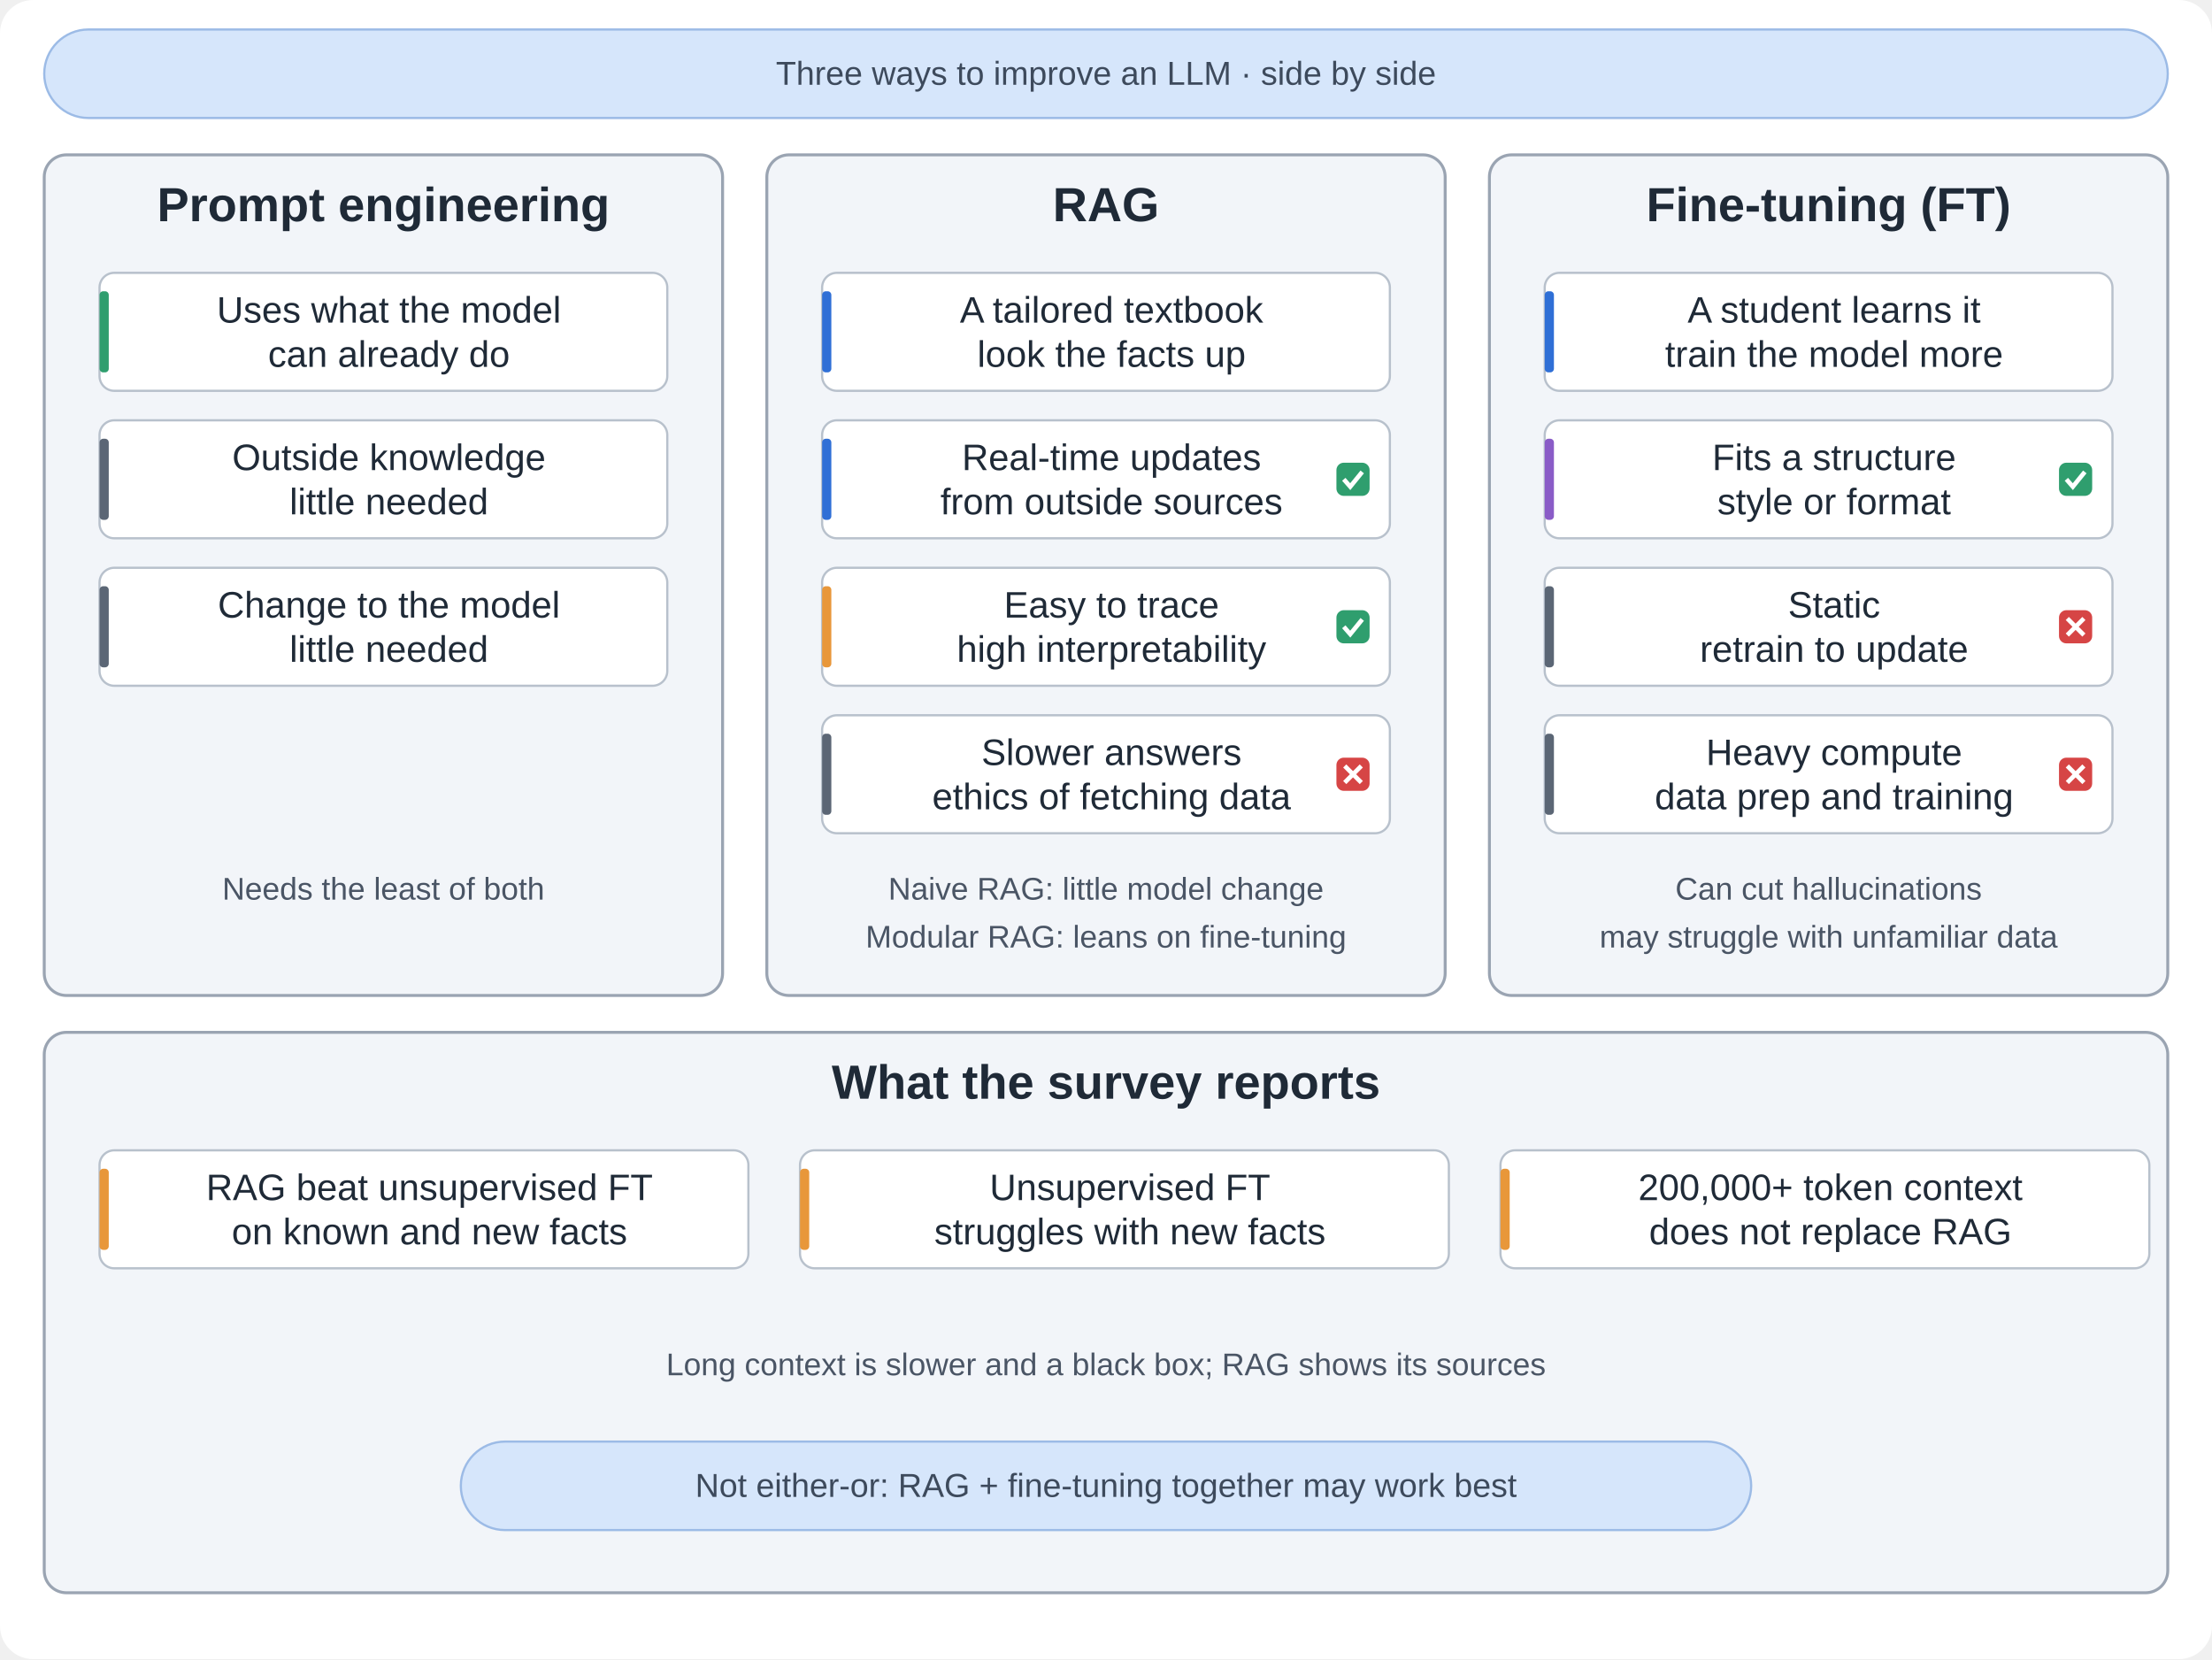
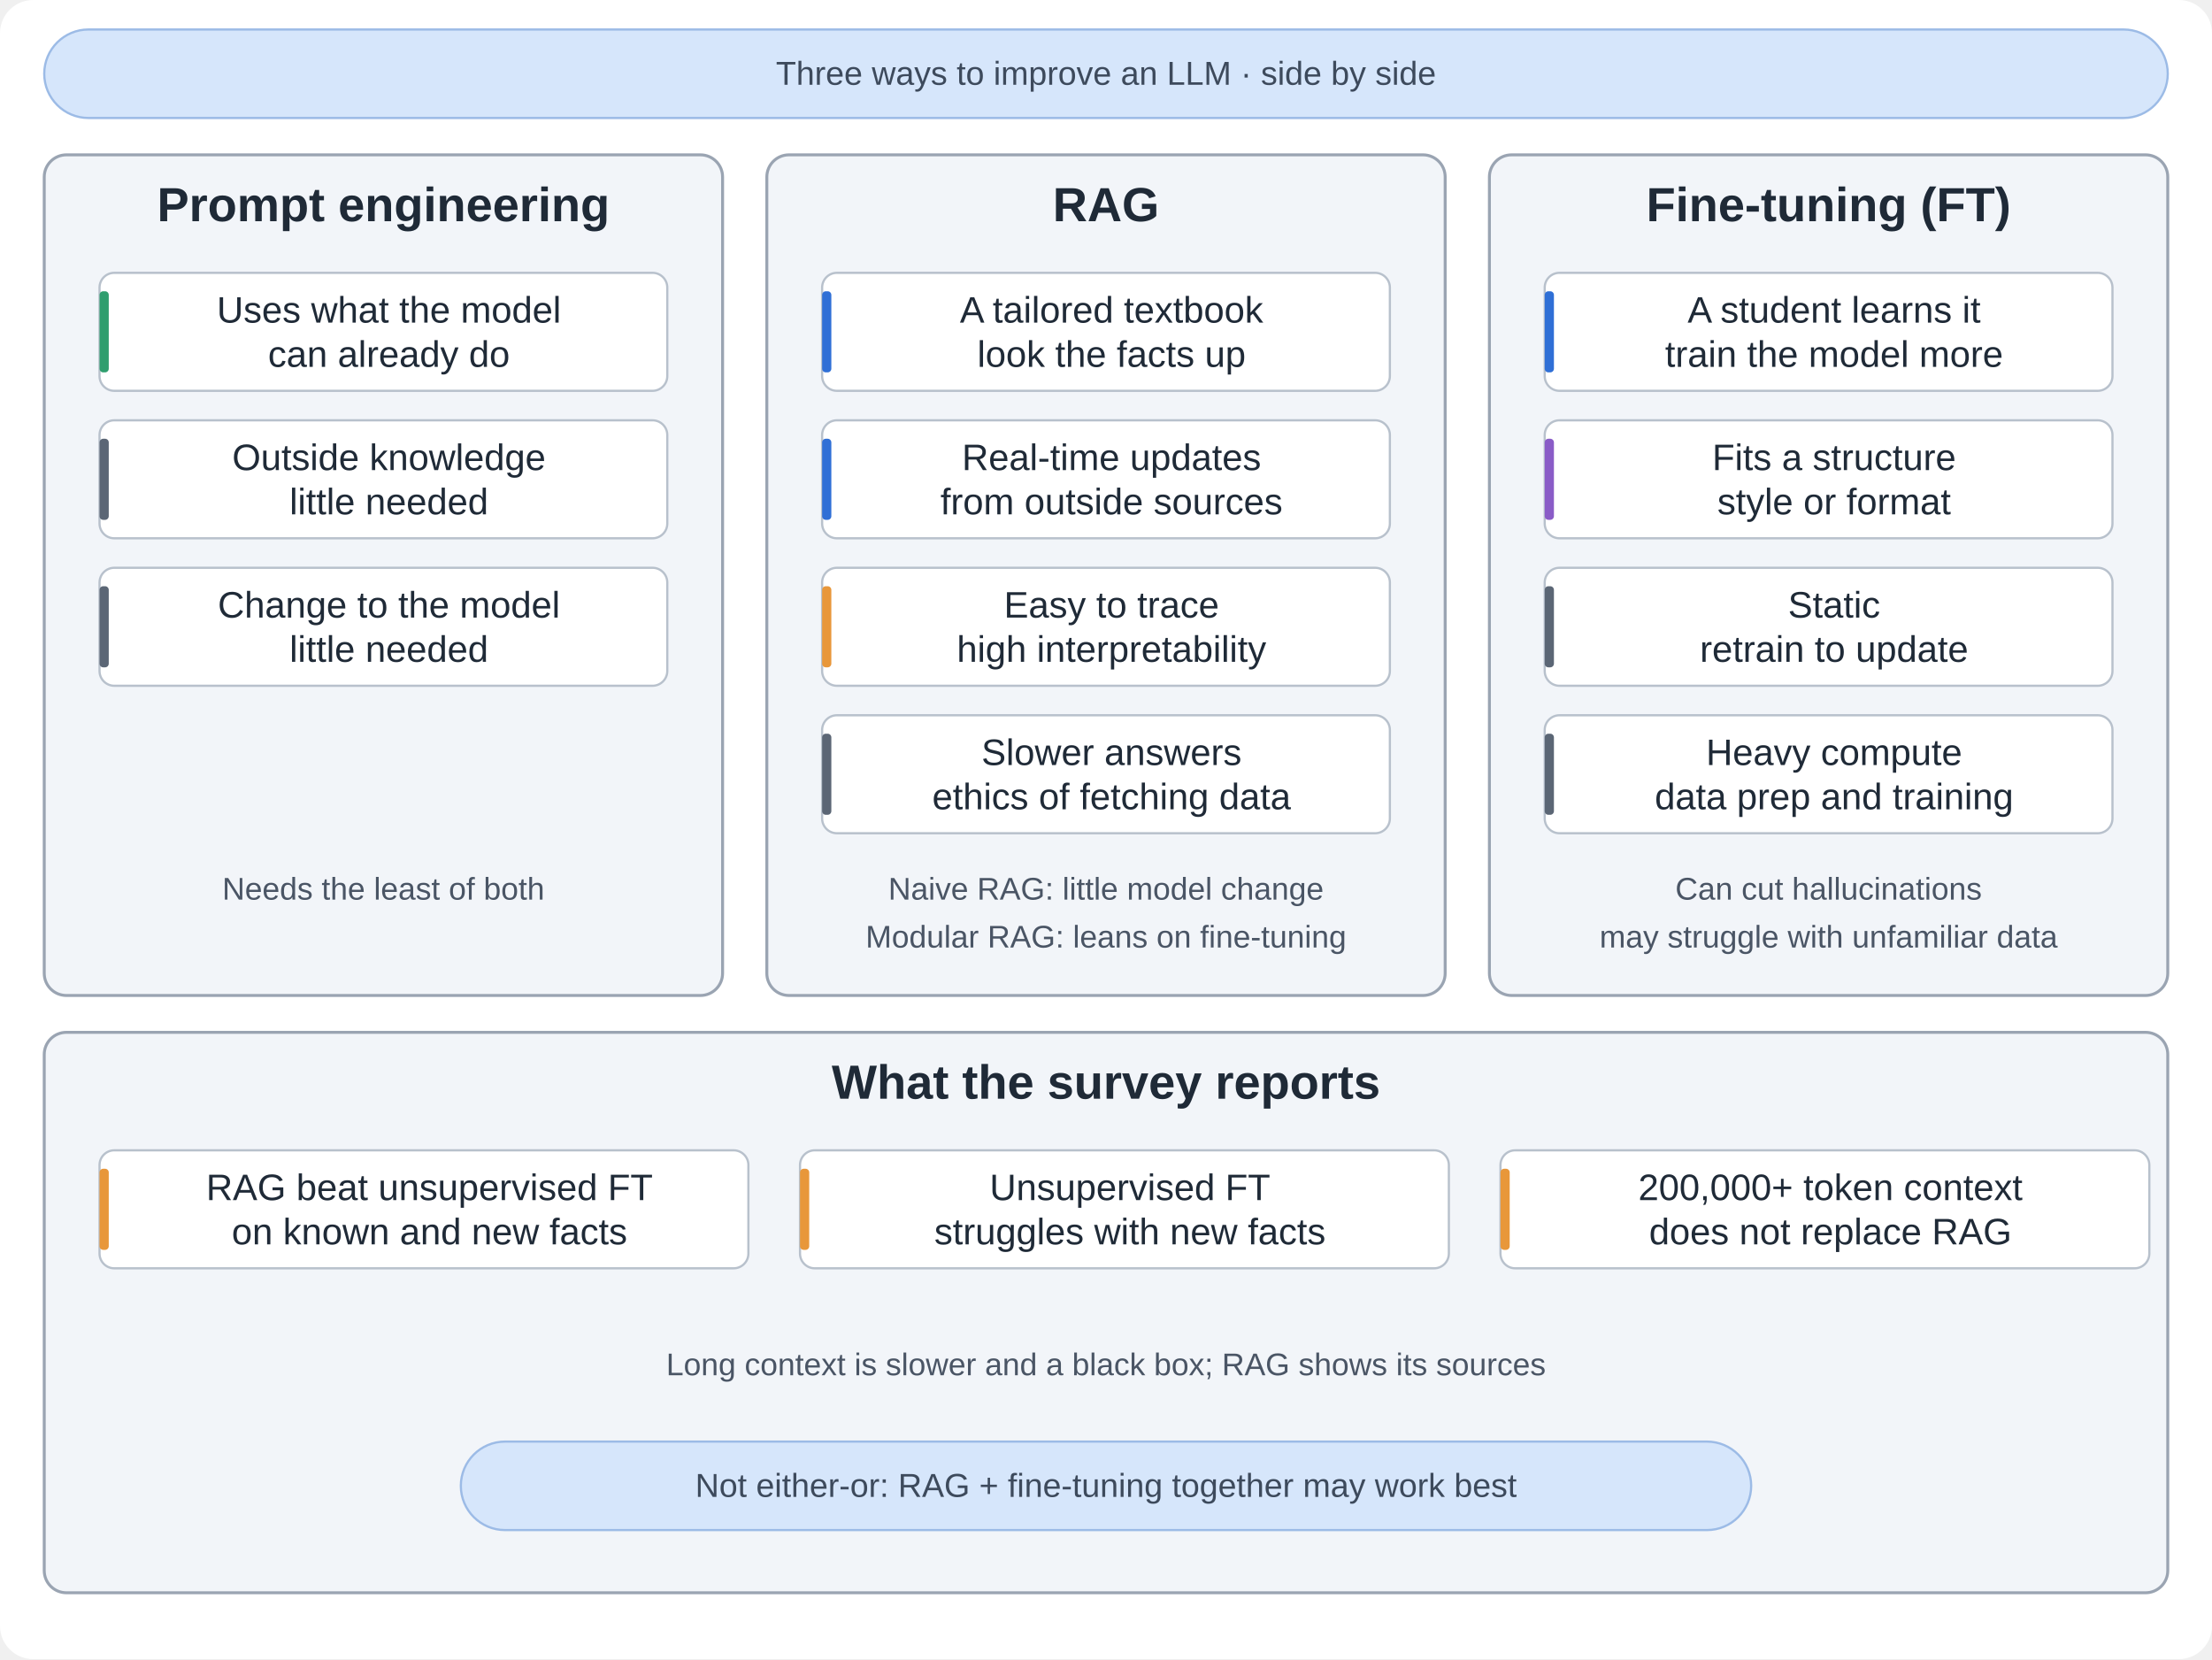
<svg xmlns="http://www.w3.org/2000/svg" viewBox="0 0 1200 900" width="1200" height="900" role="img" aria-labelledby="t d">
  <defs>
    <marker id="arr" viewBox="0 0 10 10" refX="9" refY="5" markerWidth="7" markerHeight="7" orient="auto">
      <path d="M0 0L10 5L0 10z" fill="#5b6675" />
    </marker>
    <marker id="ca" viewBox="0 0 10 10" refX="5" refY="5" markerWidth="6" markerHeight="6" orient="auto">
      <path d="M0 0L10 5L0 10z" fill="#5b6675" />
    </marker>
  </defs>
  <style>
text{font-family:-apple-system,"Helvetica Neue",Arial,"PingFang SC",sans-serif;fill:#1f2a37}
.gt{font-size:26px;font-weight:700}
.st{font-size:20px;font-weight:700}
.ag{font-size:20px}
.q{font-size:18px;fill:#3d4a5c}
.lb{font-size:17px;fill:#4a5565}
.al{font-size:16px;font-weight:600;fill:#3d4a5c;paint-order:stroke;stroke:#ffffff;stroke-width:6px;stroke-linejoin:round}
.grp{fill:#f2f5f9;stroke:#9aa4b2;stroke-width:1.6}
.sub{fill:#e8edf3;stroke:#b8c1cc;stroke-width:1.2}
.agent{fill:#ffffff;stroke:#b8c1cc;stroke-width:1.2}
.human{fill:#d6e6fb;stroke:#9cbbe6;stroke-width:1.2}
.front{fill:#dcf0e0;stroke:#9ccfa8;stroke-width:1.2}
.flow{stroke:#5b6675;stroke-width:2;fill:none;marker-end:url(#arr)}
.back{stroke-dasharray:7 5}
.cyc{stroke:#5b6675;stroke-width:2;fill:none;marker-end:url(#ca)}
.num{fill:#1f2a37}
.numt{font-size:16px;font-weight:700;fill:#ffffff}
</style>
  <rect width="1200" height="900" rx="18" fill="#ffffff" />
  <rect x="24" y="16" width="1152" height="48" rx="24.0" class="human" />
  <text x="600.0" y="46.0" class="q" text-anchor="middle">Three ways to improve an LLM · side by side</text>
  <rect x="24" y="84" width="368" height="456" rx="12" class="grp" />
  <text x="208.0" y="120" class="gt" text-anchor="middle">Prompt engineering</text>
  <rect x="54" y="148" width="308" height="64" rx="8" class="agent" />
  <rect x="54" y="158" width="5" height="44" rx="2" fill="#2f9e6e" />
  <text x="211.0" y="175.0" class="ag" text-anchor="middle">Uses what the model</text>
  <text x="211.0" y="199.0" class="ag" text-anchor="middle">can already do</text>
  <rect x="54" y="228" width="308" height="64" rx="8" class="agent" />
  <rect x="54" y="238" width="5" height="44" rx="2" fill="#5b6675" />
  <text x="211.0" y="255.0" class="ag" text-anchor="middle">Outside knowledge</text>
  <text x="211.0" y="279.0" class="ag" text-anchor="middle">little needed</text>
  <rect x="54" y="308" width="308" height="64" rx="8" class="agent" />
  <rect x="54" y="318" width="5" height="44" rx="2" fill="#5b6675" />
  <text x="211.0" y="335.0" class="ag" text-anchor="middle">Change to the model</text>
  <text x="211.0" y="359.0" class="ag" text-anchor="middle">little needed</text>
  <text x="208.0" y="488" class="lb" text-anchor="middle">Needs the least of both</text>
  <rect x="416" y="84" width="368" height="456" rx="12" class="grp" />
  <text x="600.0" y="120" class="gt" text-anchor="middle">RAG</text>
  <rect x="446" y="148" width="308" height="64" rx="8" class="agent" />
  <rect x="446" y="158" width="5" height="44" rx="2" fill="#2f6fd6" />
  <text x="603.0" y="175.0" class="ag" text-anchor="middle">A tailored textbook</text>
  <text x="603.0" y="199.0" class="ag" text-anchor="middle">look the facts up</text>
  <rect x="446" y="228" width="308" height="64" rx="8" class="agent" />
  <rect x="446" y="238" width="5" height="44" rx="2" fill="#2f6fd6" />
  <text x="603.0" y="255.0" class="ag" text-anchor="middle">Real-time updates</text>
  <text x="603.0" y="279.0" class="ag" text-anchor="middle">from outside sources</text>
  <rect x="446" y="308" width="308" height="64" rx="8" class="agent" />
  <rect x="446" y="318" width="5" height="44" rx="2" fill="#e8973a" />
  <text x="603.0" y="335.0" class="ag" text-anchor="middle">Easy to trace</text>
  <text x="603.0" y="359.0" class="ag" text-anchor="middle">high interpretability</text>
  <rect x="446" y="388" width="308" height="64" rx="8" class="agent" />
  <rect x="446" y="398" width="5" height="44" rx="2" fill="#5b6675" />
  <text x="603.0" y="415.0" class="ag" text-anchor="middle">Slower answers</text>
  <text x="603.0" y="439.0" class="ag" text-anchor="middle">ethics of fetching data</text>
-   <g transform="translate(734 260)">
-     <rect x="-9" y="-9" width="18" height="18" rx="4" fill="#2f9e6e" />
-     <path d="M-5 0l3.5 4 6.5-8" stroke="#fff" stroke-width="2.4" fill="none" />
-   </g>
-   <g transform="translate(734 340)">
-     <rect x="-9" y="-9" width="18" height="18" rx="4" fill="#2f9e6e" />
-     <path d="M-5 0l3.5 4 6.5-8" stroke="#fff" stroke-width="2.4" fill="none" />
-   </g>
-   <g transform="translate(734 420)">
-     <rect x="-9" y="-9" width="18" height="18" rx="4" fill="#d64545" />
-     <path d="M-4.5-4.5l9 9M4.5-4.5l-9 9" stroke="#fff" stroke-width="2.4" />
-   </g>
  <text x="600.0" y="488" class="lb" text-anchor="middle">Naive RAG: little model change</text>
  <text x="600.0" y="514" class="lb" text-anchor="middle">Modular RAG: leans on fine-tuning</text>
  <rect x="808" y="84" width="368" height="456" rx="12" class="grp" />
  <text x="992.0" y="120" class="gt" text-anchor="middle">Fine-tuning (FT)</text>
  <rect x="838" y="148" width="308" height="64" rx="8" class="agent" />
  <rect x="838" y="158" width="5" height="44" rx="2" fill="#2f6fd6" />
  <text x="995.0" y="175.0" class="ag" text-anchor="middle">A student learns it</text>
  <text x="995.0" y="199.0" class="ag" text-anchor="middle">train the model more</text>
  <rect x="838" y="228" width="308" height="64" rx="8" class="agent" />
  <rect x="838" y="238" width="5" height="44" rx="2" fill="#8a5cc7" />
  <text x="995.0" y="255.0" class="ag" text-anchor="middle">Fits a structure</text>
  <text x="995.0" y="279.0" class="ag" text-anchor="middle">style or format</text>
  <rect x="838" y="308" width="308" height="64" rx="8" class="agent" />
  <rect x="838" y="318" width="5" height="44" rx="2" fill="#5b6675" />
  <text x="995.0" y="335.0" class="ag" text-anchor="middle">Static</text>
  <text x="995.0" y="359.0" class="ag" text-anchor="middle">retrain to update</text>
  <rect x="838" y="388" width="308" height="64" rx="8" class="agent" />
  <rect x="838" y="398" width="5" height="44" rx="2" fill="#5b6675" />
  <text x="995.0" y="415.0" class="ag" text-anchor="middle">Heavy compute</text>
  <text x="995.0" y="439.0" class="ag" text-anchor="middle">data prep and training</text>
-   <g transform="translate(1126 260)">
-     <rect x="-9" y="-9" width="18" height="18" rx="4" fill="#2f9e6e" />
-     <path d="M-5 0l3.5 4 6.5-8" stroke="#fff" stroke-width="2.4" fill="none" />
-   </g>
-   <g transform="translate(1126 340)">
-     <rect x="-9" y="-9" width="18" height="18" rx="4" fill="#d64545" />
-     <path d="M-4.5-4.5l9 9M4.5-4.5l-9 9" stroke="#fff" stroke-width="2.4" />
-   </g>
-   <g transform="translate(1126 420)">
-     <rect x="-9" y="-9" width="18" height="18" rx="4" fill="#d64545" />
-     <path d="M-4.5-4.5l9 9M4.5-4.5l-9 9" stroke="#fff" stroke-width="2.4" />
-   </g>
  <text x="992.0" y="488" class="lb" text-anchor="middle">Can cut hallucinations</text>
  <text x="992.0" y="514" class="lb" text-anchor="middle">may struggle with unfamiliar data</text>
  <rect x="24" y="560" width="1152" height="304" rx="12" class="grp" />
  <text x="600.0" y="596" class="gt" text-anchor="middle">What the survey reports</text>
  <rect x="54" y="624" width="352" height="64" rx="8" class="agent" />
  <rect x="54" y="634" width="5" height="44" rx="2" fill="#e8973a" />
  <text x="233.0" y="651.0" class="ag" text-anchor="middle">RAG beat unsupervised FT</text>
  <text x="233.0" y="675.0" class="ag" text-anchor="middle">on known and new facts</text>
  <rect x="434" y="624" width="352" height="64" rx="8" class="agent" />
  <rect x="434" y="634" width="5" height="44" rx="2" fill="#e8973a" />
  <text x="613.0" y="651.0" class="ag" text-anchor="middle">Unsupervised FT</text>
  <text x="613.0" y="675.0" class="ag" text-anchor="middle">struggles with new facts</text>
  <rect x="814" y="624" width="352" height="64" rx="8" class="agent" />
  <rect x="814" y="634" width="5" height="44" rx="2" fill="#e8973a" />
  <text x="993.0" y="651.0" class="ag" text-anchor="middle">200,000+ token context</text>
  <text x="993.0" y="675.0" class="ag" text-anchor="middle">does not replace RAG</text>
  <text x="600.0" y="746" class="lb" text-anchor="middle">Long context is slower and a black box; RAG shows its sources</text>
  <rect x="250" y="782" width="700" height="48" rx="24.0" class="human" />
  <text x="600.0" y="812.0" class="q" text-anchor="middle">Not either-or: RAG + fine-tuning together may work best</text>
</svg>
